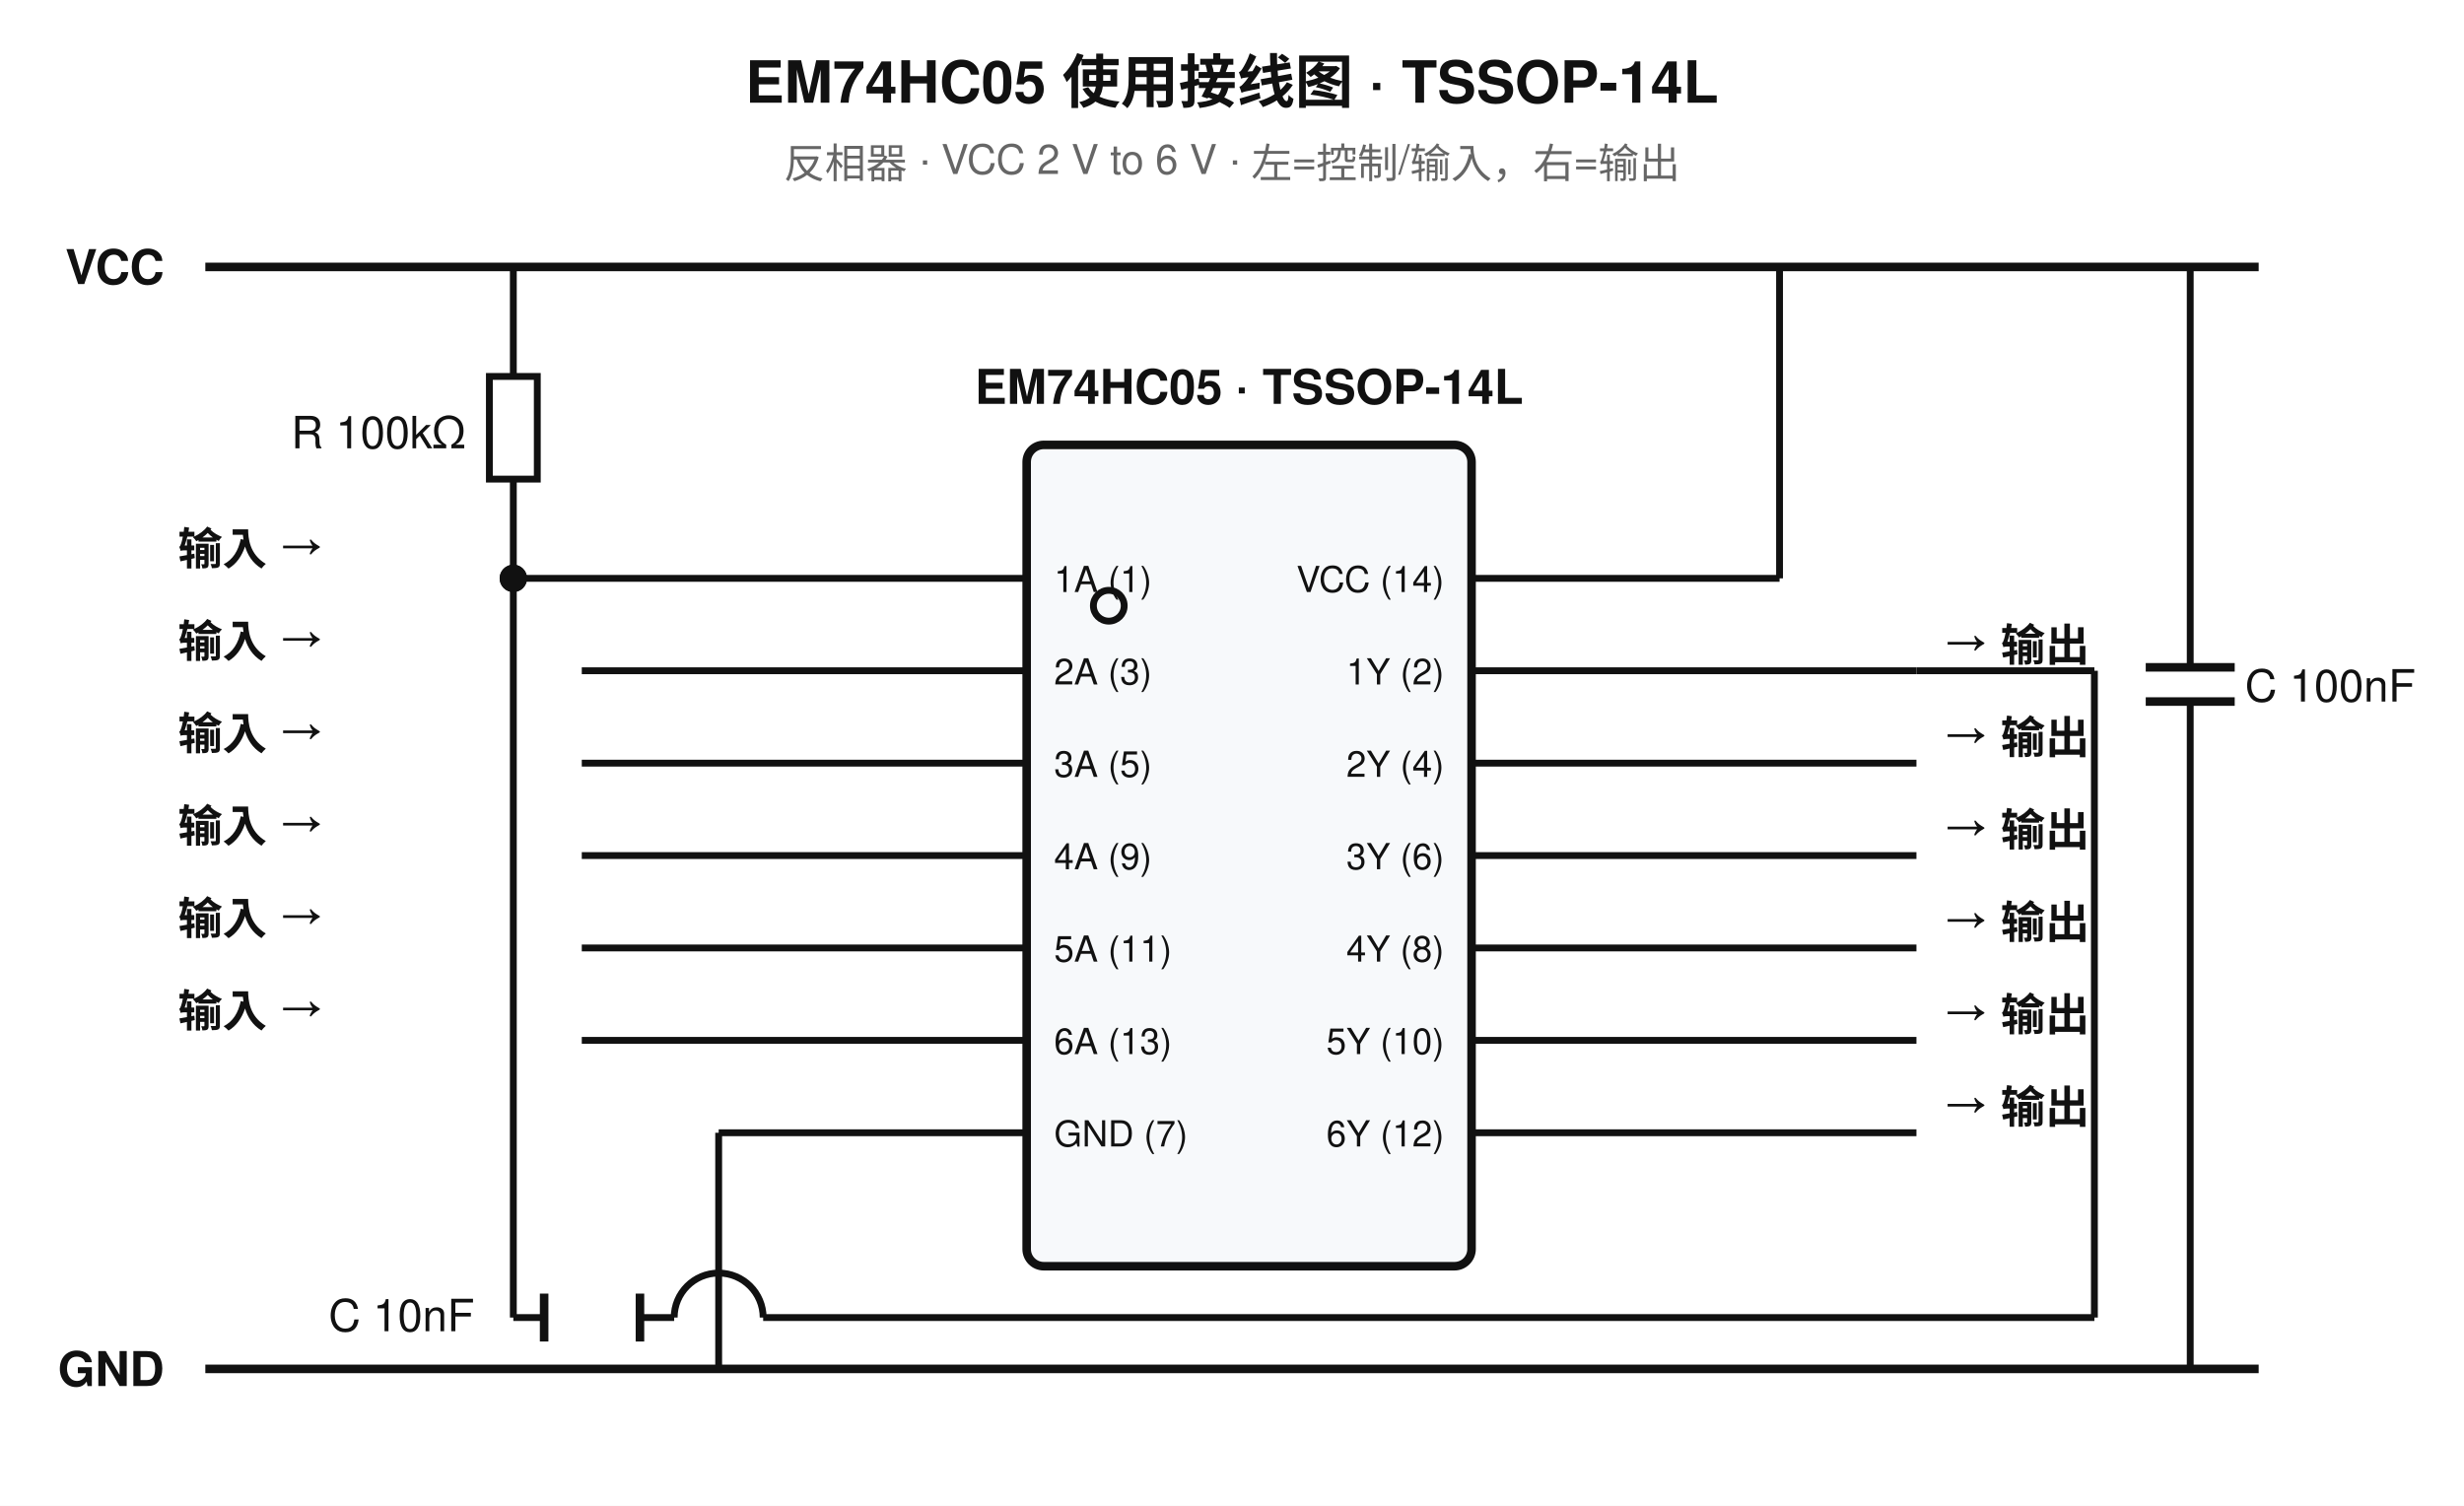
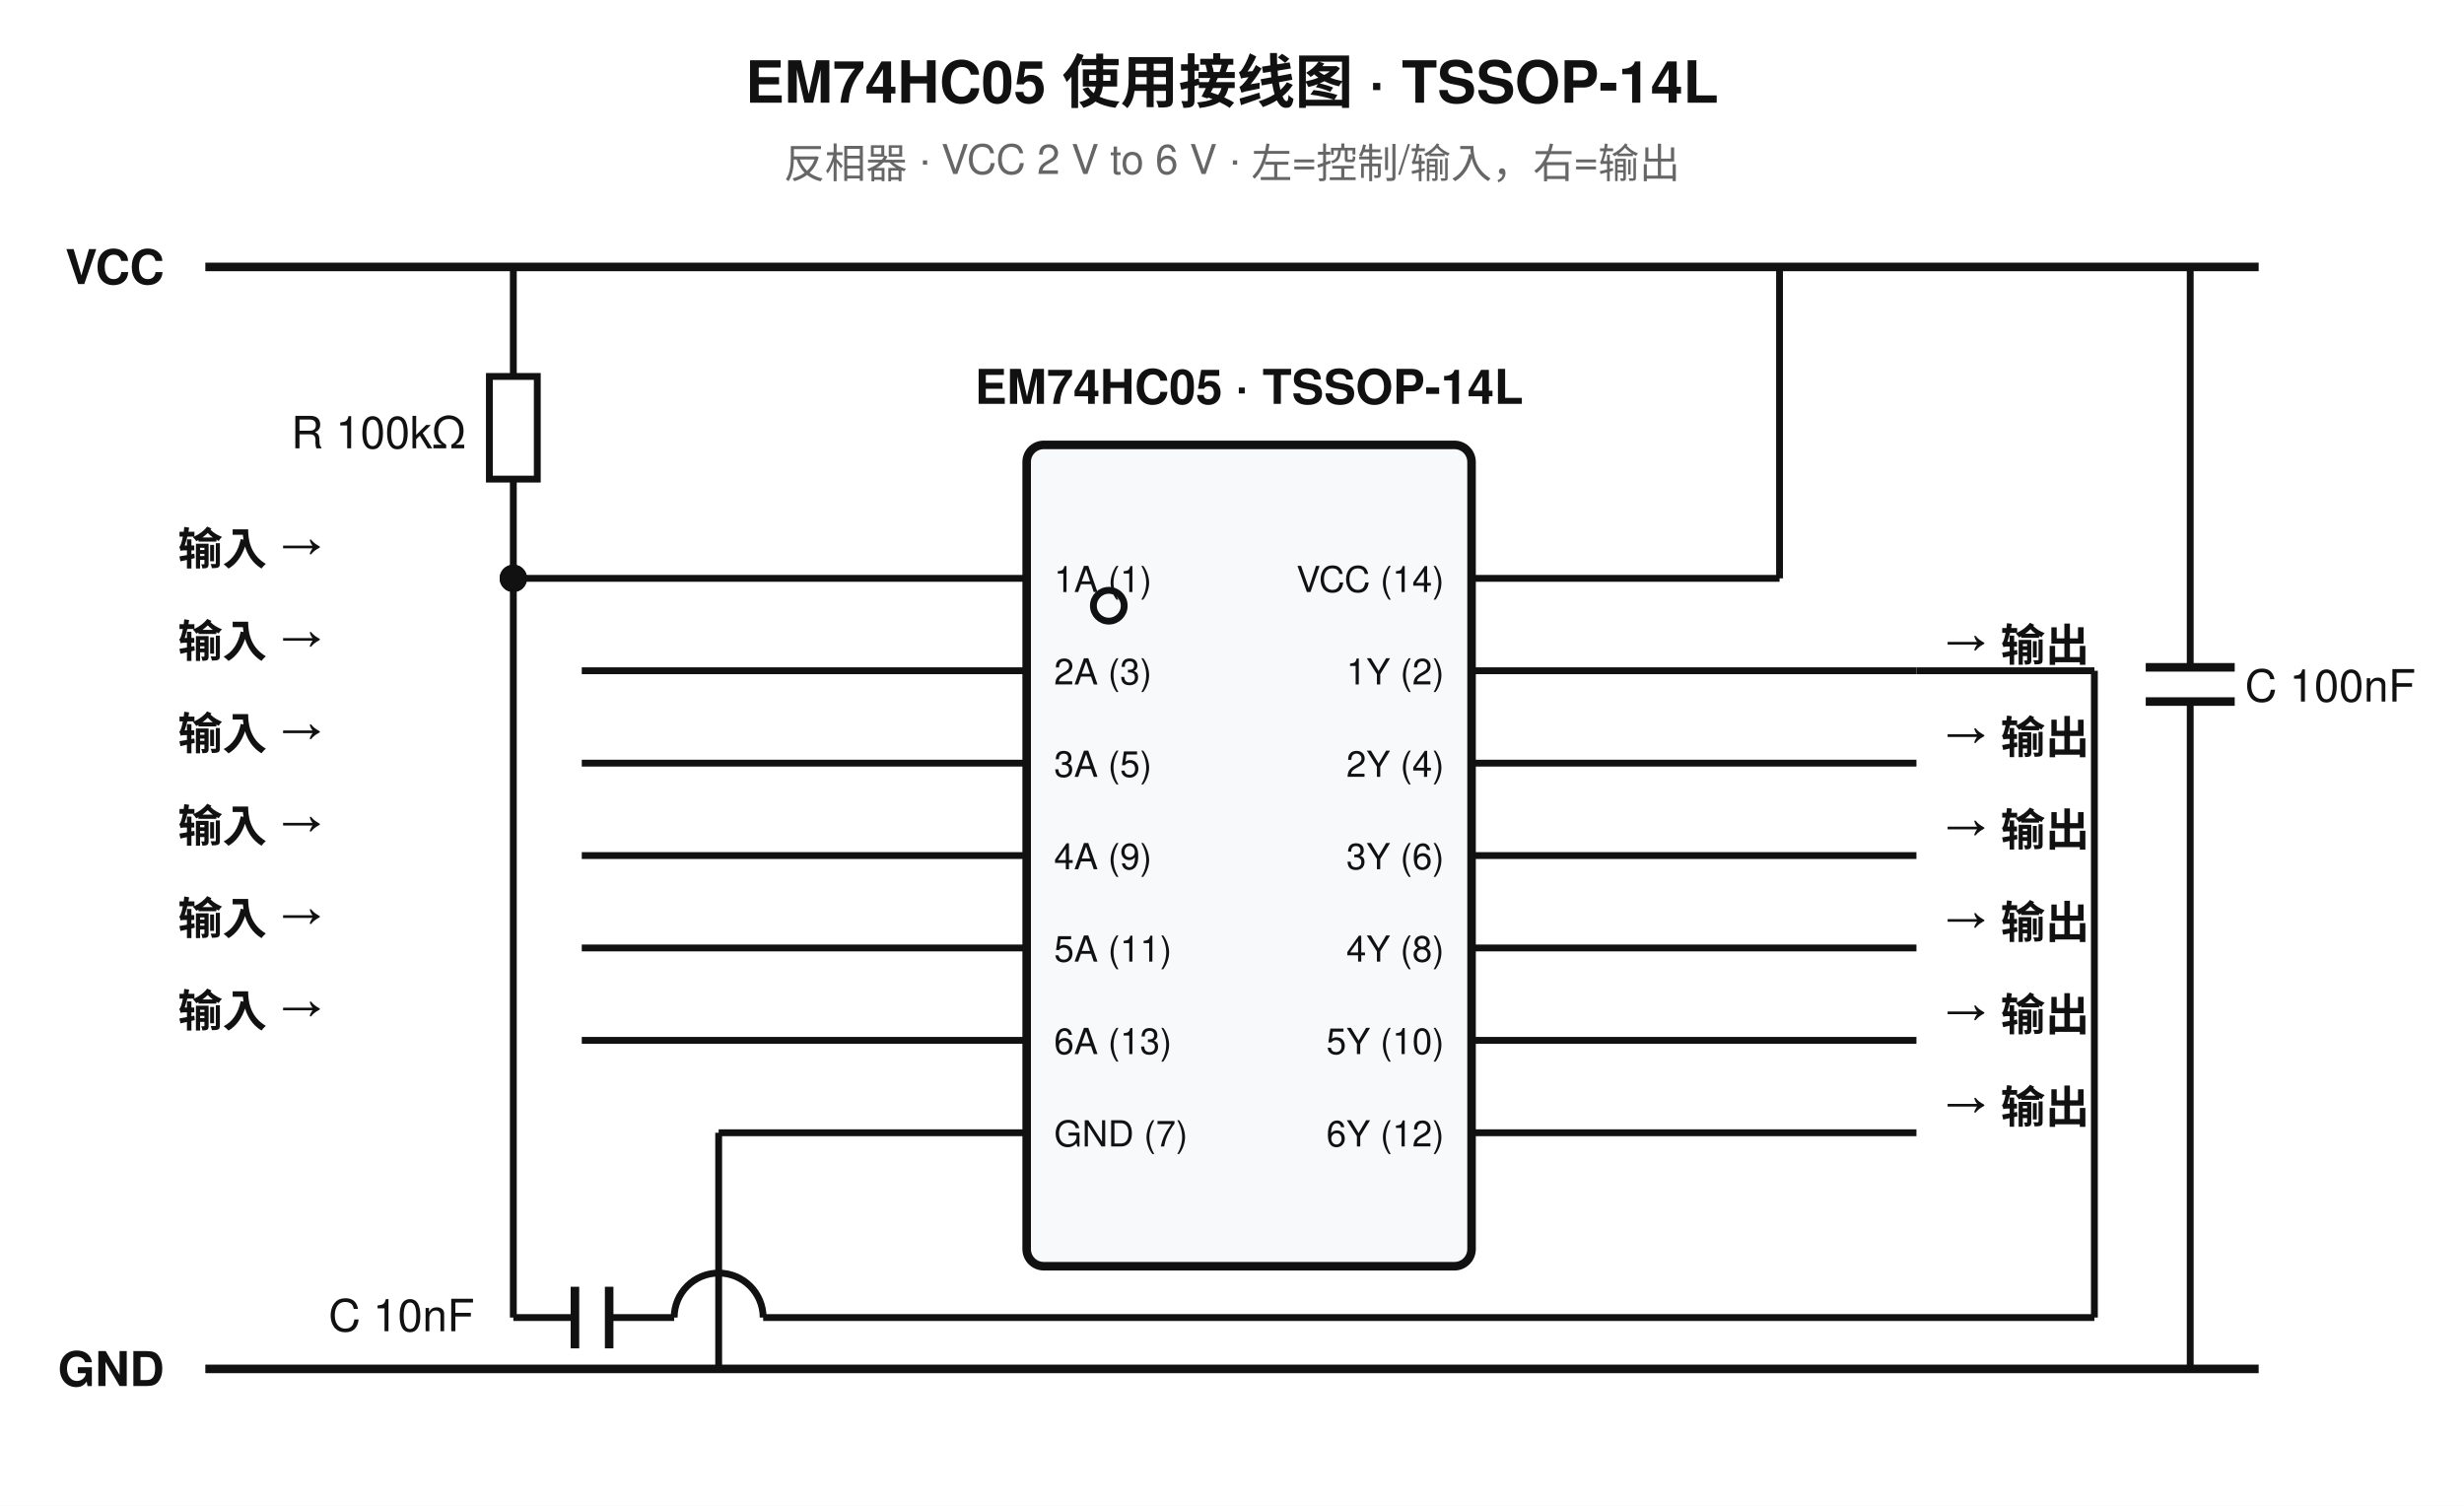
<svg xmlns="http://www.w3.org/2000/svg" viewBox="0 0 720 440" font-family="Helvetica,Arial,sans-serif">
  <rect width="720" height="440" fill="#fff" />
  <text x="360" y="30" text-anchor="middle" font-size="17" font-weight="bold" fill="#111">EM74HC05 使用接线图 · TSSOP-14L</text>
  <text x="360" y="52" text-anchor="middle" font-size="12" fill="#666">反相器 · VCC 2 V to 6 V · 左=控制/输入，右=输出</text>
  <line x1="60" y1="78" x2="660" y2="78" stroke="#111" stroke-width="2.5" />
  <text x="48" y="83" text-anchor="end" font-size="14" font-weight="bold" fill="#111">VCC</text>
  <line x1="60" y1="400" x2="660" y2="400" stroke="#111" stroke-width="2.5" />
  <text x="48" y="405" text-anchor="end" font-size="14" font-weight="bold" fill="#111">GND</text>
  <text x="365" y="118" text-anchor="middle" font-size="14" font-weight="bold" fill="#111">EM74HC05 · TSSOP-14L</text>
  <rect x="300" y="130" width="130" height="240" rx="5" fill="#f7f9fb" stroke="#111" stroke-width="2.5" />
  <text x="308" y="173.0" font-size="10.5" fill="#111">1A (1)</text>
  <line x1="300" y1="169.0" x2="150" y2="169.0" stroke="#111" stroke-width="2" />
  <line x1="150" y1="78" x2="150" y2="110.0" stroke="#111" stroke-width="2" />
  <rect x="143" y="110.0" width="14" height="30" fill="#fff" stroke="#111" stroke-width="2" />
  <line x1="150" y1="140.0" x2="150" y2="169.0" stroke="#111" stroke-width="2" />
  <circle cx="150" cy="169.0" r="4" fill="#111" />
  <text x="136" y="131.0" text-anchor="end" font-size="13" fill="#111">R 100kΩ</text>
  <text x="52" y="165.0" font-size="13" font-weight="bold" fill="#111">输入 →</text>
  <text x="308" y="200.0" font-size="10.5" fill="#111">2A (3)</text>
  <line x1="300" y1="196.0" x2="170" y2="196.0" stroke="#111" stroke-width="2" />
  <text x="52" y="192.0" font-size="13" font-weight="bold" fill="#111">输入 →</text>
  <text x="308" y="227.0" font-size="10.5" fill="#111">3A (5)</text>
  <line x1="300" y1="223.0" x2="170" y2="223.0" stroke="#111" stroke-width="2" />
  <text x="52" y="219.0" font-size="13" font-weight="bold" fill="#111">输入 →</text>
  <text x="308" y="254.0" font-size="10.5" fill="#111">4A (9)</text>
  <line x1="300" y1="250.0" x2="170" y2="250.0" stroke="#111" stroke-width="2" />
  <text x="52" y="246.0" font-size="13" font-weight="bold" fill="#111">输入 →</text>
  <text x="308" y="281.0" font-size="10.5" fill="#111">5A (11)</text>
  <line x1="300" y1="277.0" x2="170" y2="277.0" stroke="#111" stroke-width="2" />
  <text x="52" y="273.0" font-size="13" font-weight="bold" fill="#111">输入 →</text>
  <text x="308" y="308.0" font-size="10.5" fill="#111">6A (13)</text>
  <line x1="300" y1="304.0" x2="170" y2="304.0" stroke="#111" stroke-width="2" />
  <text x="52" y="300.0" font-size="13" font-weight="bold" fill="#111">输入 →</text>
  <text x="308" y="335.0" font-size="10.5" fill="#111">GND (7)</text>
  <line x1="300" y1="331.0" x2="210" y2="331.0" stroke="#111" stroke-width="2" />
  <line x1="210" y1="331.0" x2="210" y2="400" stroke="#111" stroke-width="2" />
  <text x="422" y="173.0" text-anchor="end" font-size="10.5" fill="#111">VCC (14)</text>
  <line x1="430" y1="169.0" x2="520" y2="169.0" stroke="#111" stroke-width="2" />
  <line x1="520" y1="169.0" x2="520" y2="78" stroke="#111" stroke-width="2" />
  <text x="422" y="200.0" text-anchor="end" font-size="10.5" fill="#111">1Y (2)</text>
  <line x1="430" y1="196.0" x2="560" y2="196.0" stroke="#111" stroke-width="2" />
  <text x="568" y="192.0" font-size="13" font-weight="bold" fill="#111">→ 输出</text>
  <text x="422" y="227.0" text-anchor="end" font-size="10.5" fill="#111">2Y (4)</text>
  <line x1="430" y1="223.0" x2="560" y2="223.0" stroke="#111" stroke-width="2" />
  <text x="568" y="219.0" font-size="13" font-weight="bold" fill="#111">→ 输出</text>
  <text x="422" y="254.0" text-anchor="end" font-size="10.5" fill="#111">3Y (6)</text>
  <line x1="430" y1="250.0" x2="560" y2="250.0" stroke="#111" stroke-width="2" />
  <text x="568" y="246.0" font-size="13" font-weight="bold" fill="#111">→ 输出</text>
  <text x="422" y="281.0" text-anchor="end" font-size="10.5" fill="#111">4Y (8)</text>
  <line x1="430" y1="277.0" x2="560" y2="277.0" stroke="#111" stroke-width="2" />
  <text x="568" y="273.0" font-size="13" font-weight="bold" fill="#111">→ 输出</text>
  <text x="422" y="308.0" text-anchor="end" font-size="10.5" fill="#111">5Y (10)</text>
  <line x1="430" y1="304.0" x2="560" y2="304.0" stroke="#111" stroke-width="2" />
  <text x="568" y="300.0" font-size="13" font-weight="bold" fill="#111">→ 输出</text>
  <text x="422" y="335.0" text-anchor="end" font-size="10.5" fill="#111">6Y (12)</text>
  <line x1="430" y1="331.0" x2="560" y2="331.0" stroke="#111" stroke-width="2" />
  <text x="568" y="327.0" font-size="13" font-weight="bold" fill="#111">→ 输出</text>
  <circle cx="324" cy="177.0" r="4.5" fill="none" stroke="#111" stroke-width="2" />
  <line x1="560" y1="196.0" x2="612" y2="196.0" stroke="#111" stroke-width="2" />
  <line x1="612" y1="196.0" x2="612" y2="385" stroke="#111" stroke-width="2" />
-   <line x1="159" y1="385" x2="150" y2="385" stroke="#111" stroke-width="2" />
-   <line x1="159" y1="378" x2="159" y2="392" stroke="#111" stroke-width="2.5" />
-   <line x1="187" y1="378" x2="187" y2="392" stroke="#111" stroke-width="2.5" />
-   <line x1="187" y1="385" x2="197" y2="385" stroke="#111" stroke-width="2" />
+   <line x1="168" y1="385" x2="150" y2="385" stroke="#111" stroke-width="2" />
+   <line x1="168" y1="376" x2="168" y2="394" stroke="#111" stroke-width="2.5" />
+   <line x1="178" y1="376" x2="178" y2="394" stroke="#111" stroke-width="2.5" />
+   <line x1="178" y1="385" x2="197" y2="385" stroke="#111" stroke-width="2" />
  <path d="M197,385 A13,13 0 0,1 223,385" fill="none" stroke="#111" stroke-width="2" />
  <line x1="223" y1="385" x2="612" y2="385" stroke="#111" stroke-width="2" />
  <text x="96" y="389" font-size="13" fill="#111">C 10nF</text>
  <line x1="150" y1="385" x2="150" y2="169.0" stroke="#111" stroke-width="2" />
  <circle cx="150" cy="169.0" r="4" fill="#111" />
  <text x="656" y="205" font-size="13" fill="#111">C 100nF</text>
  <line x1="640" y1="78" x2="640" y2="195" stroke="#111" stroke-width="2" />
  <line x1="627" y1="195" x2="653" y2="195" stroke="#111" stroke-width="2.5" />
  <line x1="627" y1="205" x2="653" y2="205" stroke="#111" stroke-width="2.5" />
  <line x1="640" y1="205" x2="640" y2="400" stroke="#111" stroke-width="2" />
</svg>
